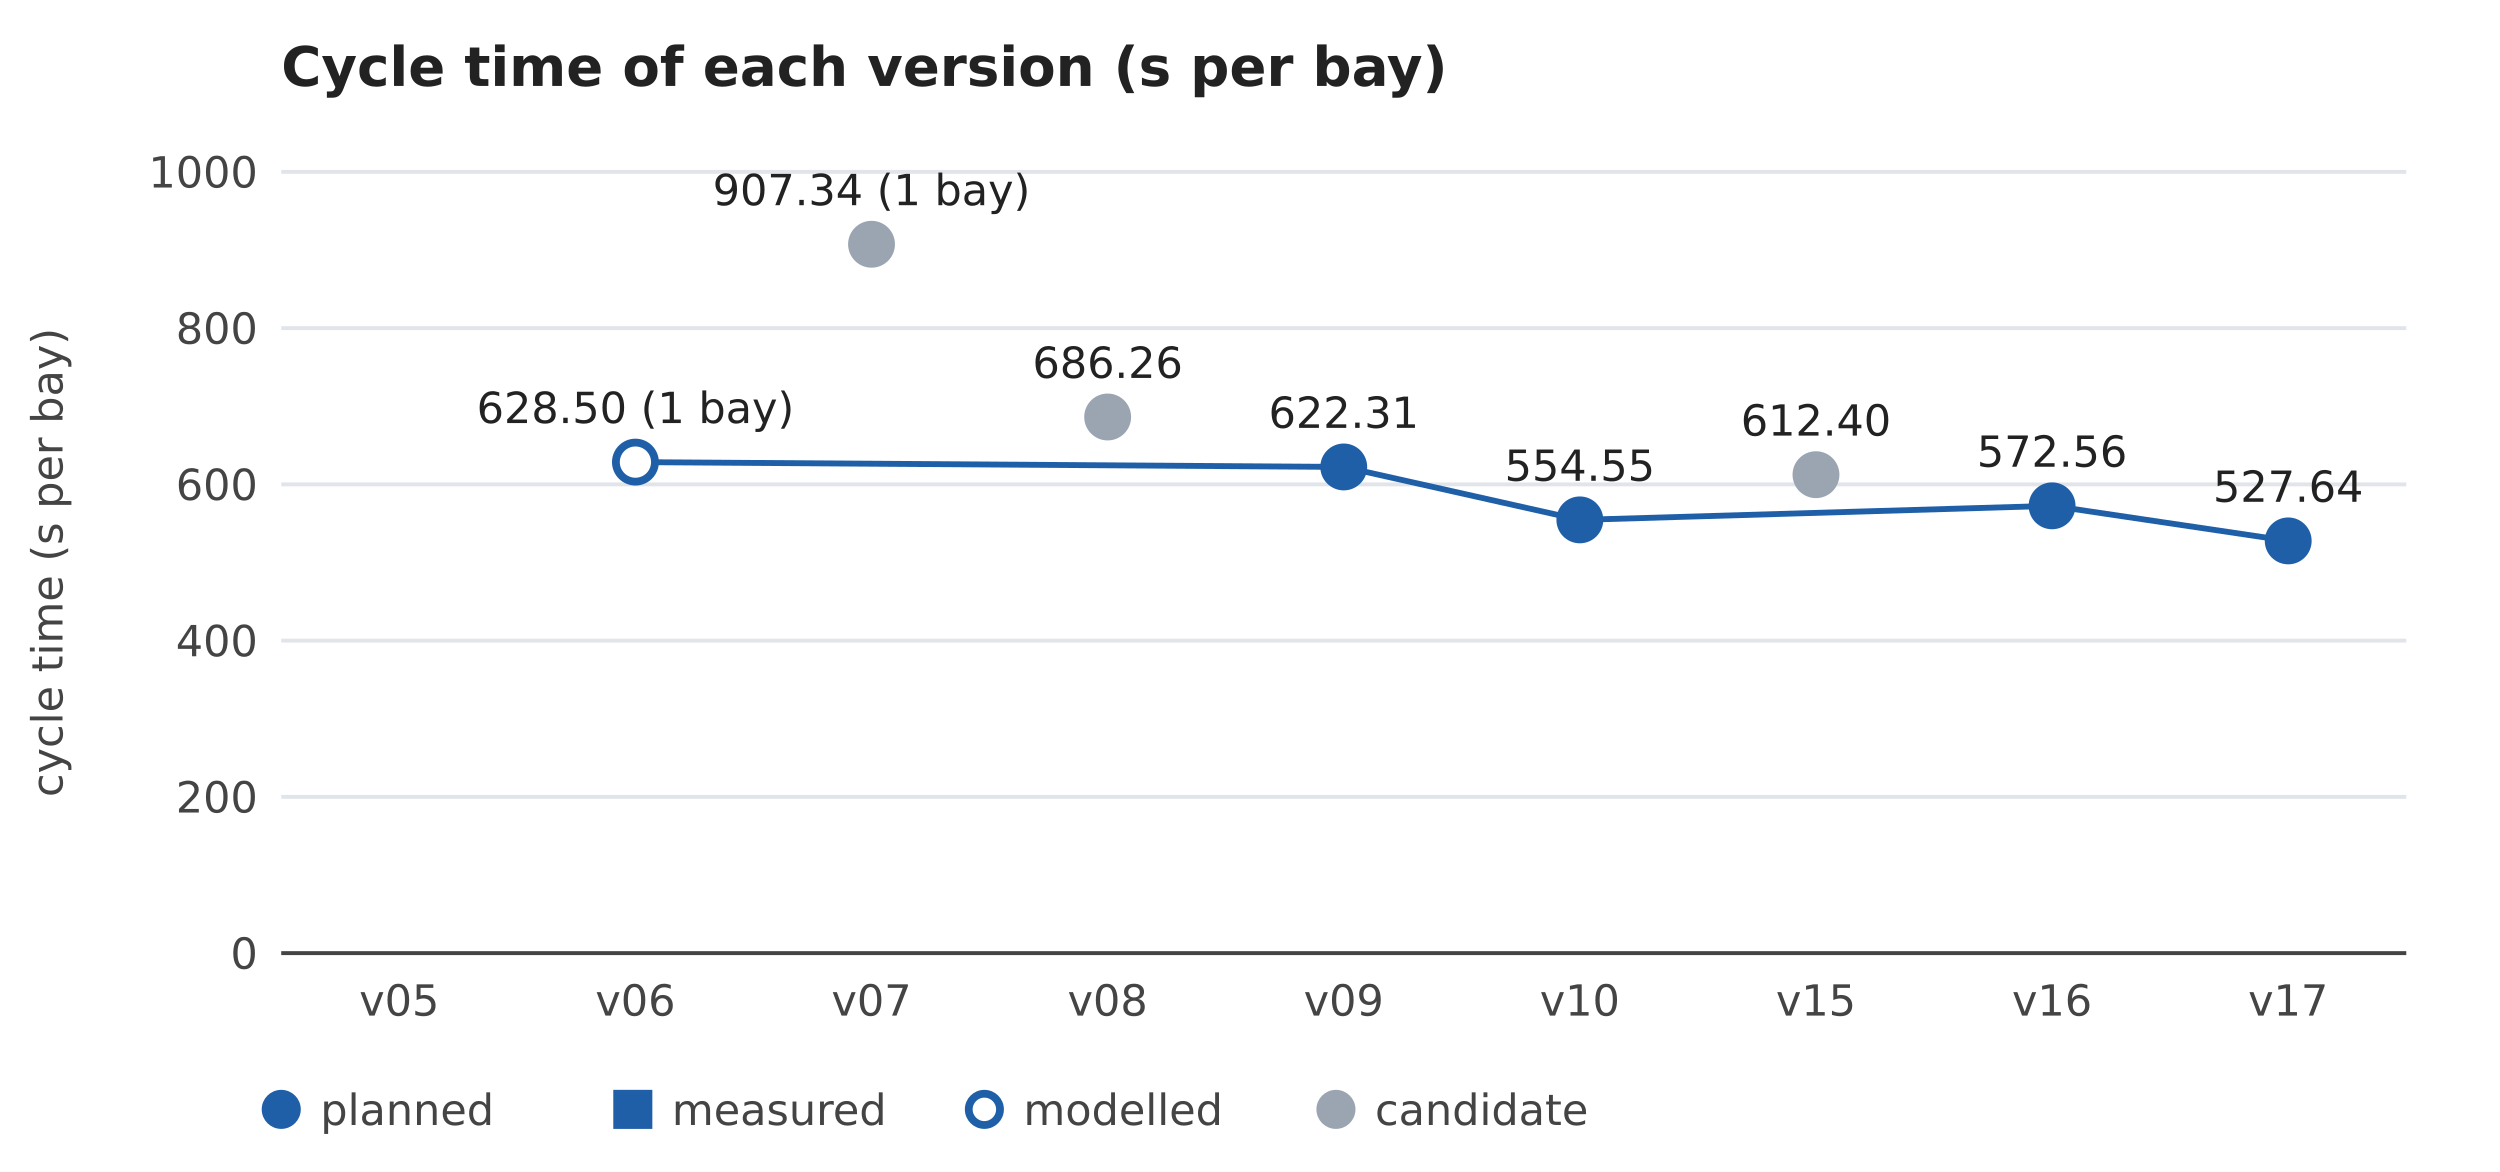
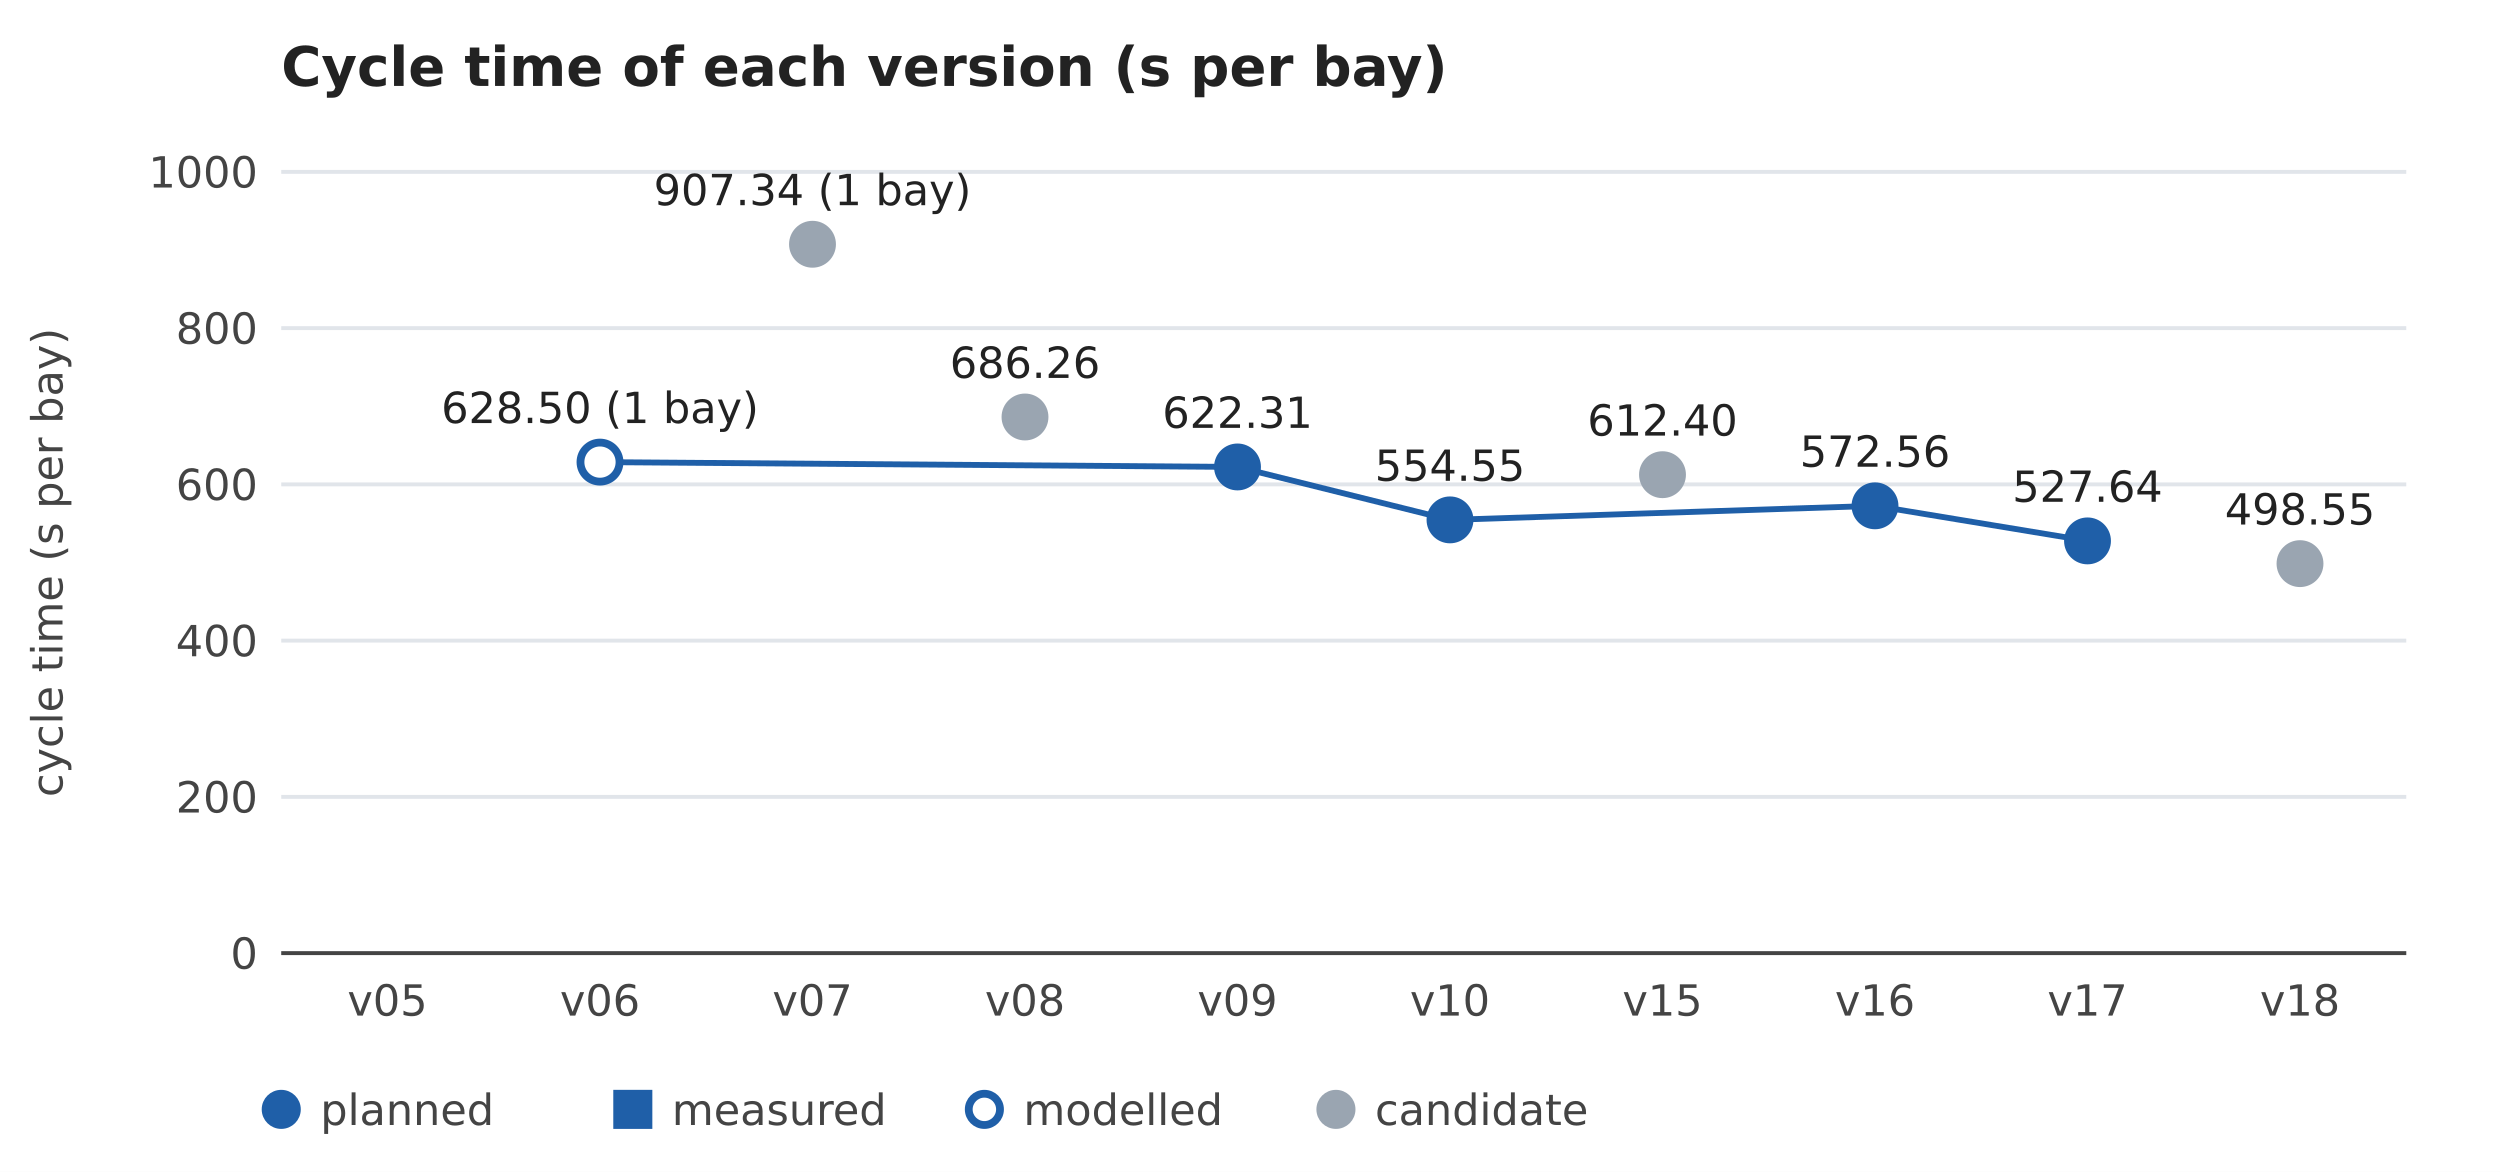
<svg xmlns="http://www.w3.org/2000/svg" width="640" height="300" viewBox="0 0 640 300" font-family="DejaVu Sans, Arial, sans-serif" font-size="11">
  <rect width="640" height="300" fill="#ffffff" />
  <text x="72" y="22" font-size="14" font-weight="bold" fill="#222222">Cycle time of each version (s per bay)</text>
  <line x1="72" y1="244.00" x2="616" y2="244.00" stroke="#e1e5ea" stroke-width="1" />
  <text x="66" y="248.00" text-anchor="end" fill="#444444">0</text>
  <line x1="72" y1="204.00" x2="616" y2="204.00" stroke="#e1e5ea" stroke-width="1" />
  <text x="66" y="208.00" text-anchor="end" fill="#444444">200</text>
  <line x1="72" y1="164.00" x2="616" y2="164.00" stroke="#e1e5ea" stroke-width="1" />
  <text x="66" y="168.00" text-anchor="end" fill="#444444">400</text>
  <line x1="72" y1="124.00" x2="616" y2="124.00" stroke="#e1e5ea" stroke-width="1" />
  <text x="66" y="128.00" text-anchor="end" fill="#444444">600</text>
  <line x1="72" y1="84.00" x2="616" y2="84.00" stroke="#e1e5ea" stroke-width="1" />
  <text x="66" y="88.00" text-anchor="end" fill="#444444">800</text>
  <line x1="72" y1="44.00" x2="616" y2="44.00" stroke="#e1e5ea" stroke-width="1" />
  <text x="66" y="48.00" text-anchor="end" fill="#444444">1000</text>
  <line x1="72" y1="244" x2="616" y2="244" stroke="#444444" />
  <text transform="translate(16 144.00) rotate(-90)" text-anchor="middle" fill="#444444">cycle time (s per bay)</text>
-   <text x="102.22" y="260" text-anchor="middle" fill="#444444">v05</text>
-   <text x="162.67" y="260" text-anchor="middle" fill="#444444">v06</text>
-   <text x="223.11" y="260" text-anchor="middle" fill="#444444">v07</text>
-   <text x="283.56" y="260" text-anchor="middle" fill="#444444">v08</text>
-   <text x="344.00" y="260" text-anchor="middle" fill="#444444">v09</text>
-   <text x="404.44" y="260" text-anchor="middle" fill="#444444">v10</text>
-   <text x="464.89" y="260" text-anchor="middle" fill="#444444">v15</text>
-   <text x="525.33" y="260" text-anchor="middle" fill="#444444">v16</text>
-   <text x="585.78" y="260" text-anchor="middle" fill="#444444">v17</text>
-   <polyline fill="none" stroke="#1f5fa8" stroke-width="1.5" points="162.67,118.30 344.00,119.54 404.44,133.09 525.33,129.49 585.78,138.47" />
-   <circle cx="162.67" cy="118.30" r="5" fill="#ffffff" stroke="#1f5fa8" stroke-width="2" />
-   <text x="162.67" y="108.30" text-anchor="middle" fill="#222222">628.50 (1 bay)</text>
-   <circle cx="223.11" cy="62.53" r="5" fill="#9aa5b1" stroke="#9aa5b1" stroke-width="2" />
-   <text x="223.11" y="52.53" text-anchor="middle" fill="#222222">907.34 (1 bay)</text>
-   <circle cx="283.56" cy="106.75" r="5" fill="#9aa5b1" stroke="#9aa5b1" stroke-width="2" />
-   <text x="283.56" y="96.75" text-anchor="middle" fill="#222222">686.26</text>
-   <circle cx="344.00" cy="119.54" r="5" fill="#1f5fa8" stroke="#1f5fa8" stroke-width="2" />
-   <text x="344.00" y="109.54" text-anchor="middle" fill="#222222">622.31</text>
-   <circle cx="404.44" cy="133.09" r="5" fill="#1f5fa8" stroke="#1f5fa8" stroke-width="2" />
-   <text x="404.44" y="123.09" text-anchor="middle" fill="#222222">554.55</text>
-   <circle cx="464.89" cy="121.52" r="5" fill="#9aa5b1" stroke="#9aa5b1" stroke-width="2" />
-   <text x="464.89" y="111.52" text-anchor="middle" fill="#222222">612.40</text>
-   <circle cx="525.33" cy="129.49" r="5" fill="#1f5fa8" stroke="#1f5fa8" stroke-width="2" />
-   <text x="525.33" y="119.49" text-anchor="middle" fill="#222222">572.56</text>
-   <circle cx="585.78" cy="138.47" r="5" fill="#1f5fa8" stroke="#1f5fa8" stroke-width="2" />
-   <text x="585.78" y="128.47" text-anchor="middle" fill="#222222">527.64</text>
+   <text x="99.20" y="260" text-anchor="middle" fill="#444444">v05</text>
+   <text x="153.60" y="260" text-anchor="middle" fill="#444444">v06</text>
+   <text x="208.00" y="260" text-anchor="middle" fill="#444444">v07</text>
+   <text x="262.40" y="260" text-anchor="middle" fill="#444444">v08</text>
+   <text x="316.80" y="260" text-anchor="middle" fill="#444444">v09</text>
+   <text x="371.20" y="260" text-anchor="middle" fill="#444444">v10</text>
+   <text x="425.60" y="260" text-anchor="middle" fill="#444444">v15</text>
+   <text x="480.00" y="260" text-anchor="middle" fill="#444444">v16</text>
+   <text x="534.40" y="260" text-anchor="middle" fill="#444444">v17</text>
+   <text x="588.80" y="260" text-anchor="middle" fill="#444444">v18</text>
+   <polyline fill="none" stroke="#1f5fa8" stroke-width="1.5" points="153.60,118.30 316.80,119.54 371.20,133.09 480.00,129.49 534.40,138.47" />
+   <circle cx="153.60" cy="118.30" r="5" fill="#ffffff" stroke="#1f5fa8" stroke-width="2" />
+   <text x="153.60" y="108.30" text-anchor="middle" fill="#222222">628.50 (1 bay)</text>
+   <circle cx="208.00" cy="62.53" r="5" fill="#9aa5b1" stroke="#9aa5b1" stroke-width="2" />
+   <text x="208.00" y="52.53" text-anchor="middle" fill="#222222">907.34 (1 bay)</text>
+   <circle cx="262.40" cy="106.75" r="5" fill="#9aa5b1" stroke="#9aa5b1" stroke-width="2" />
+   <text x="262.40" y="96.75" text-anchor="middle" fill="#222222">686.26</text>
+   <circle cx="316.80" cy="119.54" r="5" fill="#1f5fa8" stroke="#1f5fa8" stroke-width="2" />
+   <text x="316.80" y="109.54" text-anchor="middle" fill="#222222">622.31</text>
+   <circle cx="371.20" cy="133.09" r="5" fill="#1f5fa8" stroke="#1f5fa8" stroke-width="2" />
+   <text x="371.20" y="123.09" text-anchor="middle" fill="#222222">554.55</text>
+   <circle cx="425.60" cy="121.52" r="5" fill="#9aa5b1" stroke="#9aa5b1" stroke-width="2" />
+   <text x="425.60" y="111.52" text-anchor="middle" fill="#222222">612.40</text>
+   <circle cx="480.00" cy="129.49" r="5" fill="#1f5fa8" stroke="#1f5fa8" stroke-width="2" />
+   <text x="480.00" y="119.49" text-anchor="middle" fill="#222222">572.56</text>
+   <circle cx="534.40" cy="138.47" r="5" fill="#1f5fa8" stroke="#1f5fa8" stroke-width="2" />
+   <text x="534.40" y="128.47" text-anchor="middle" fill="#222222">527.64</text>
+   <circle cx="588.80" cy="144.29" r="5" fill="#9aa5b1" stroke="#9aa5b1" stroke-width="2" />
+   <text x="588.80" y="134.29" text-anchor="middle" fill="#222222">498.55</text>
  <circle cx="72" cy="284" r="4" fill="#1f5fa8" stroke="#1f5fa8" stroke-width="2" />
  <text x="82" y="288" fill="#444444">planned</text>
  <rect x="158" y="280" width="8" height="8" fill="#1f5fa8" stroke="#1f5fa8" stroke-width="2" />
  <text x="172" y="288" fill="#444444">measured</text>
  <circle cx="252" cy="284" r="4" fill="#ffffff" stroke="#1f5fa8" stroke-width="2" />
  <text x="262" y="288" fill="#444444">modelled</text>
  <circle cx="342" cy="284" r="4" fill="#9aa5b1" stroke="#9aa5b1" stroke-width="2" />
  <text x="352" y="288" fill="#444444">candidate</text>
</svg>
